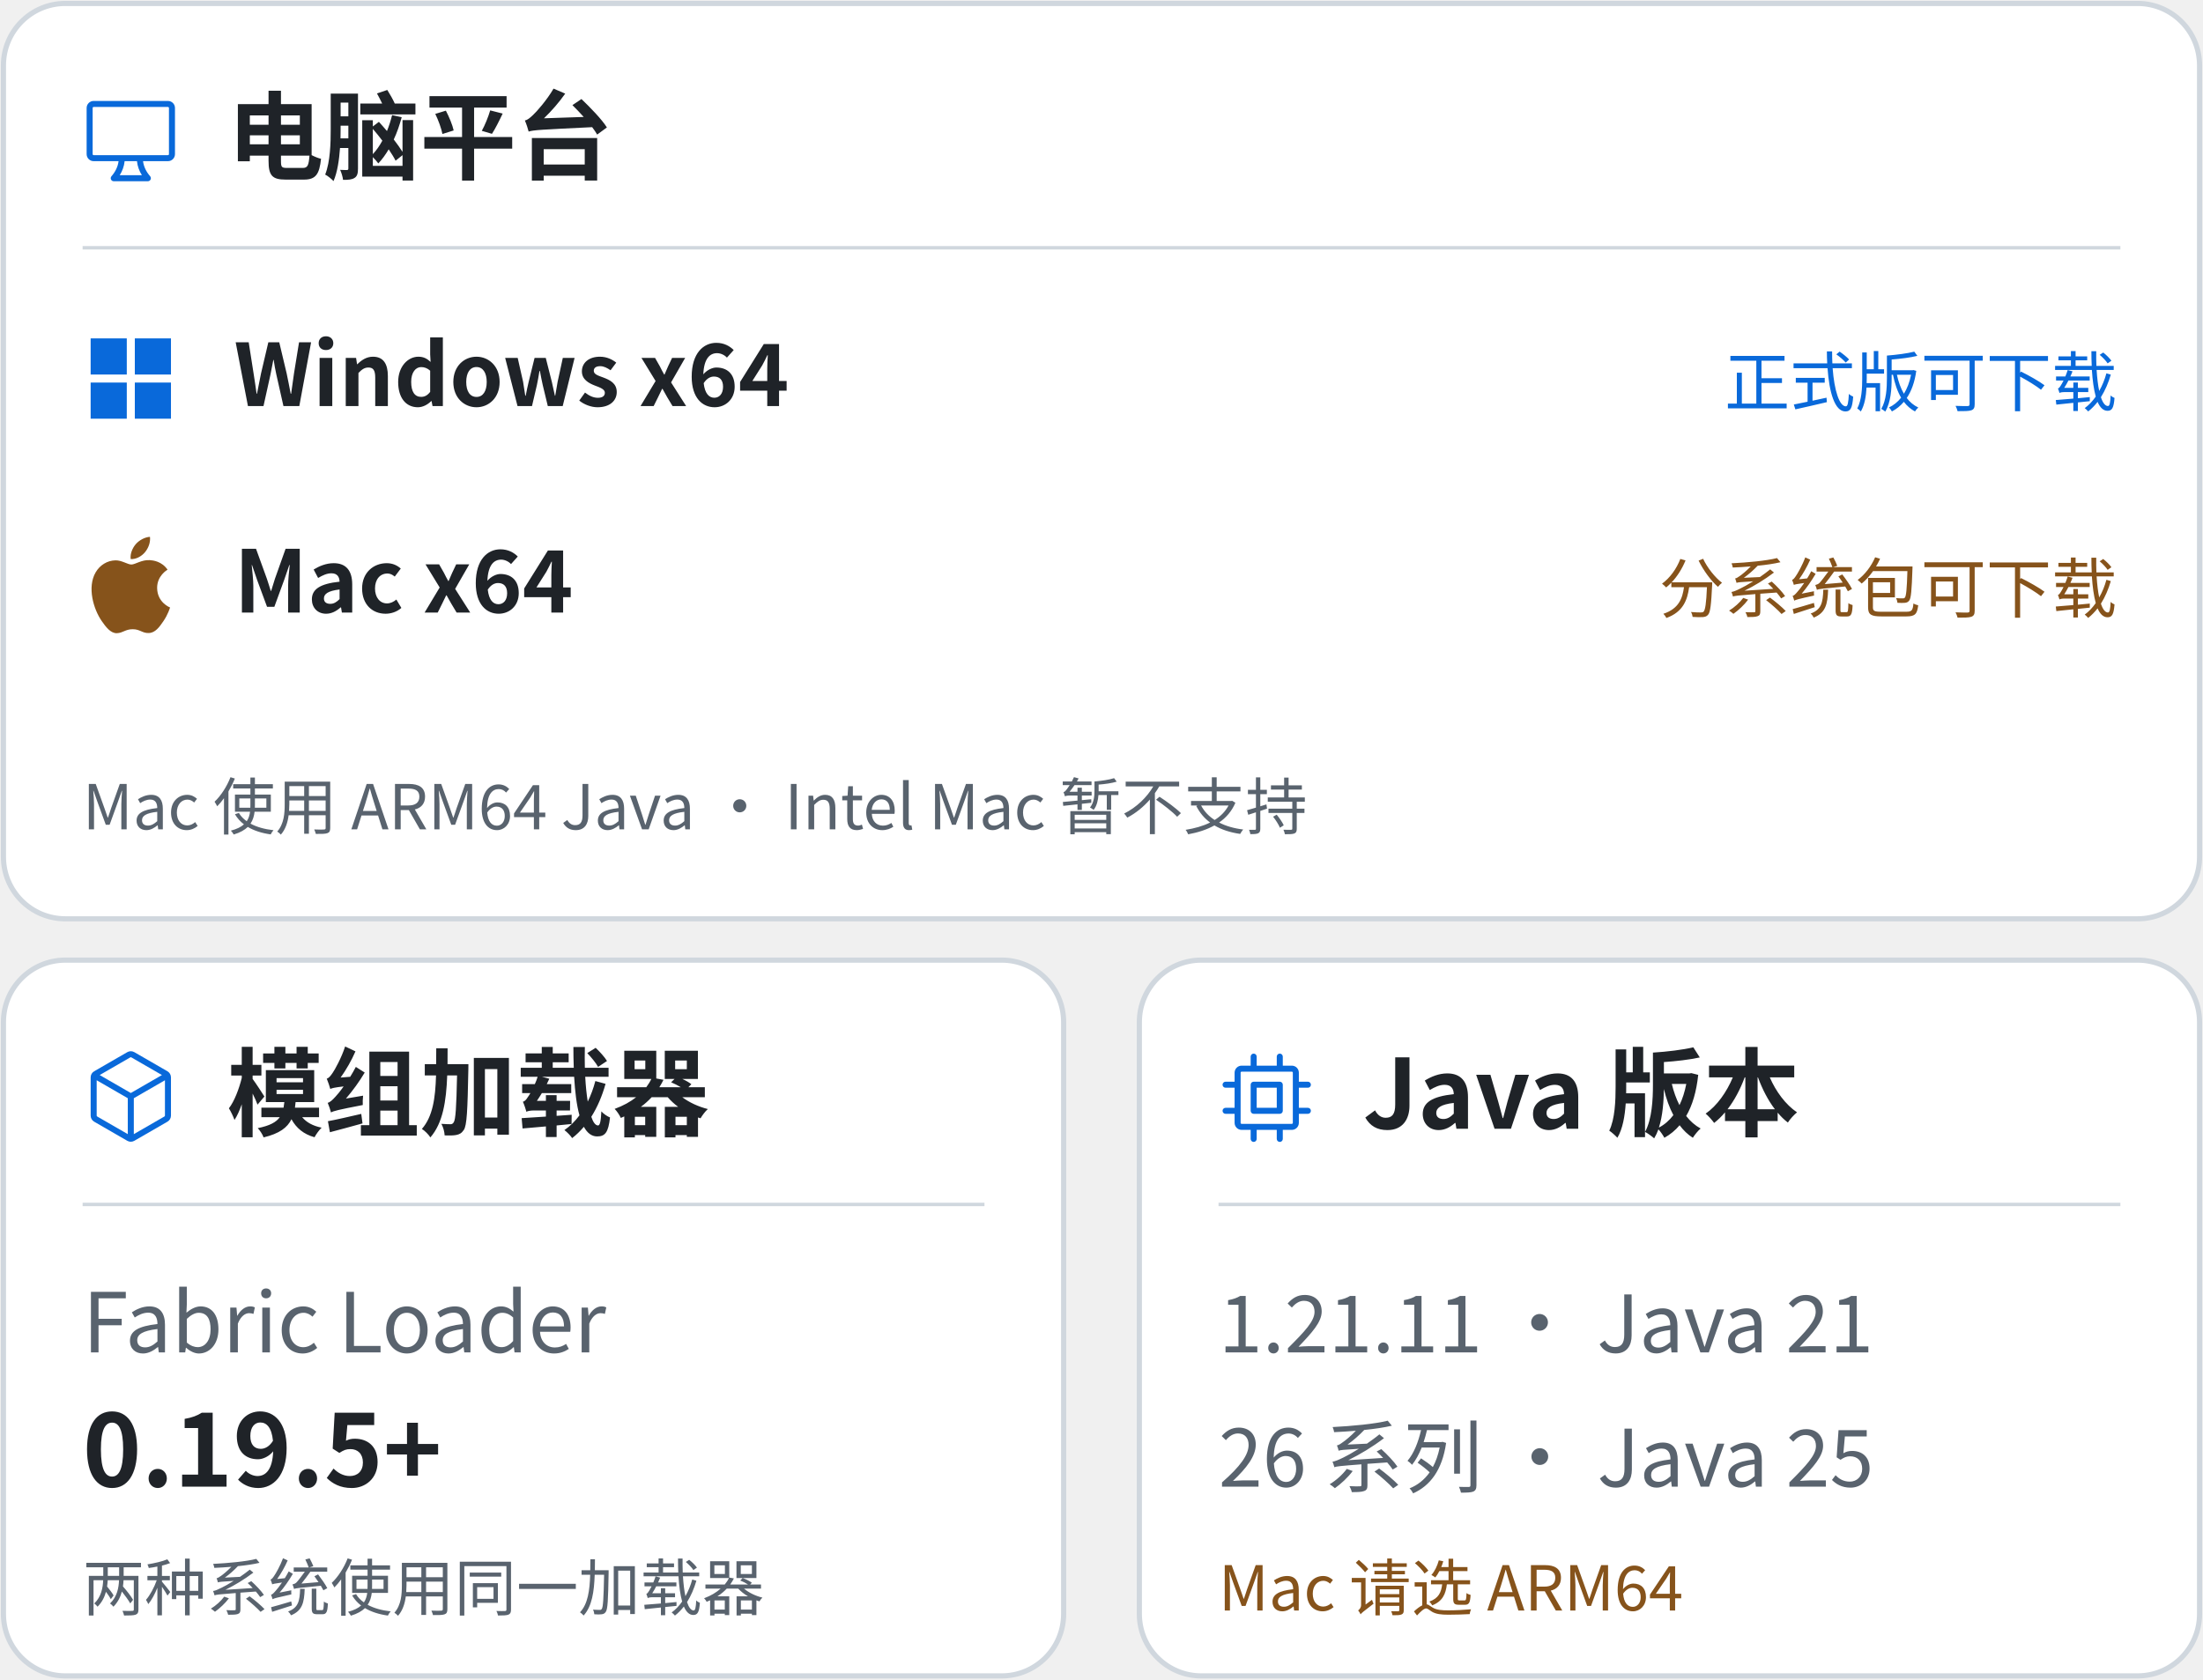
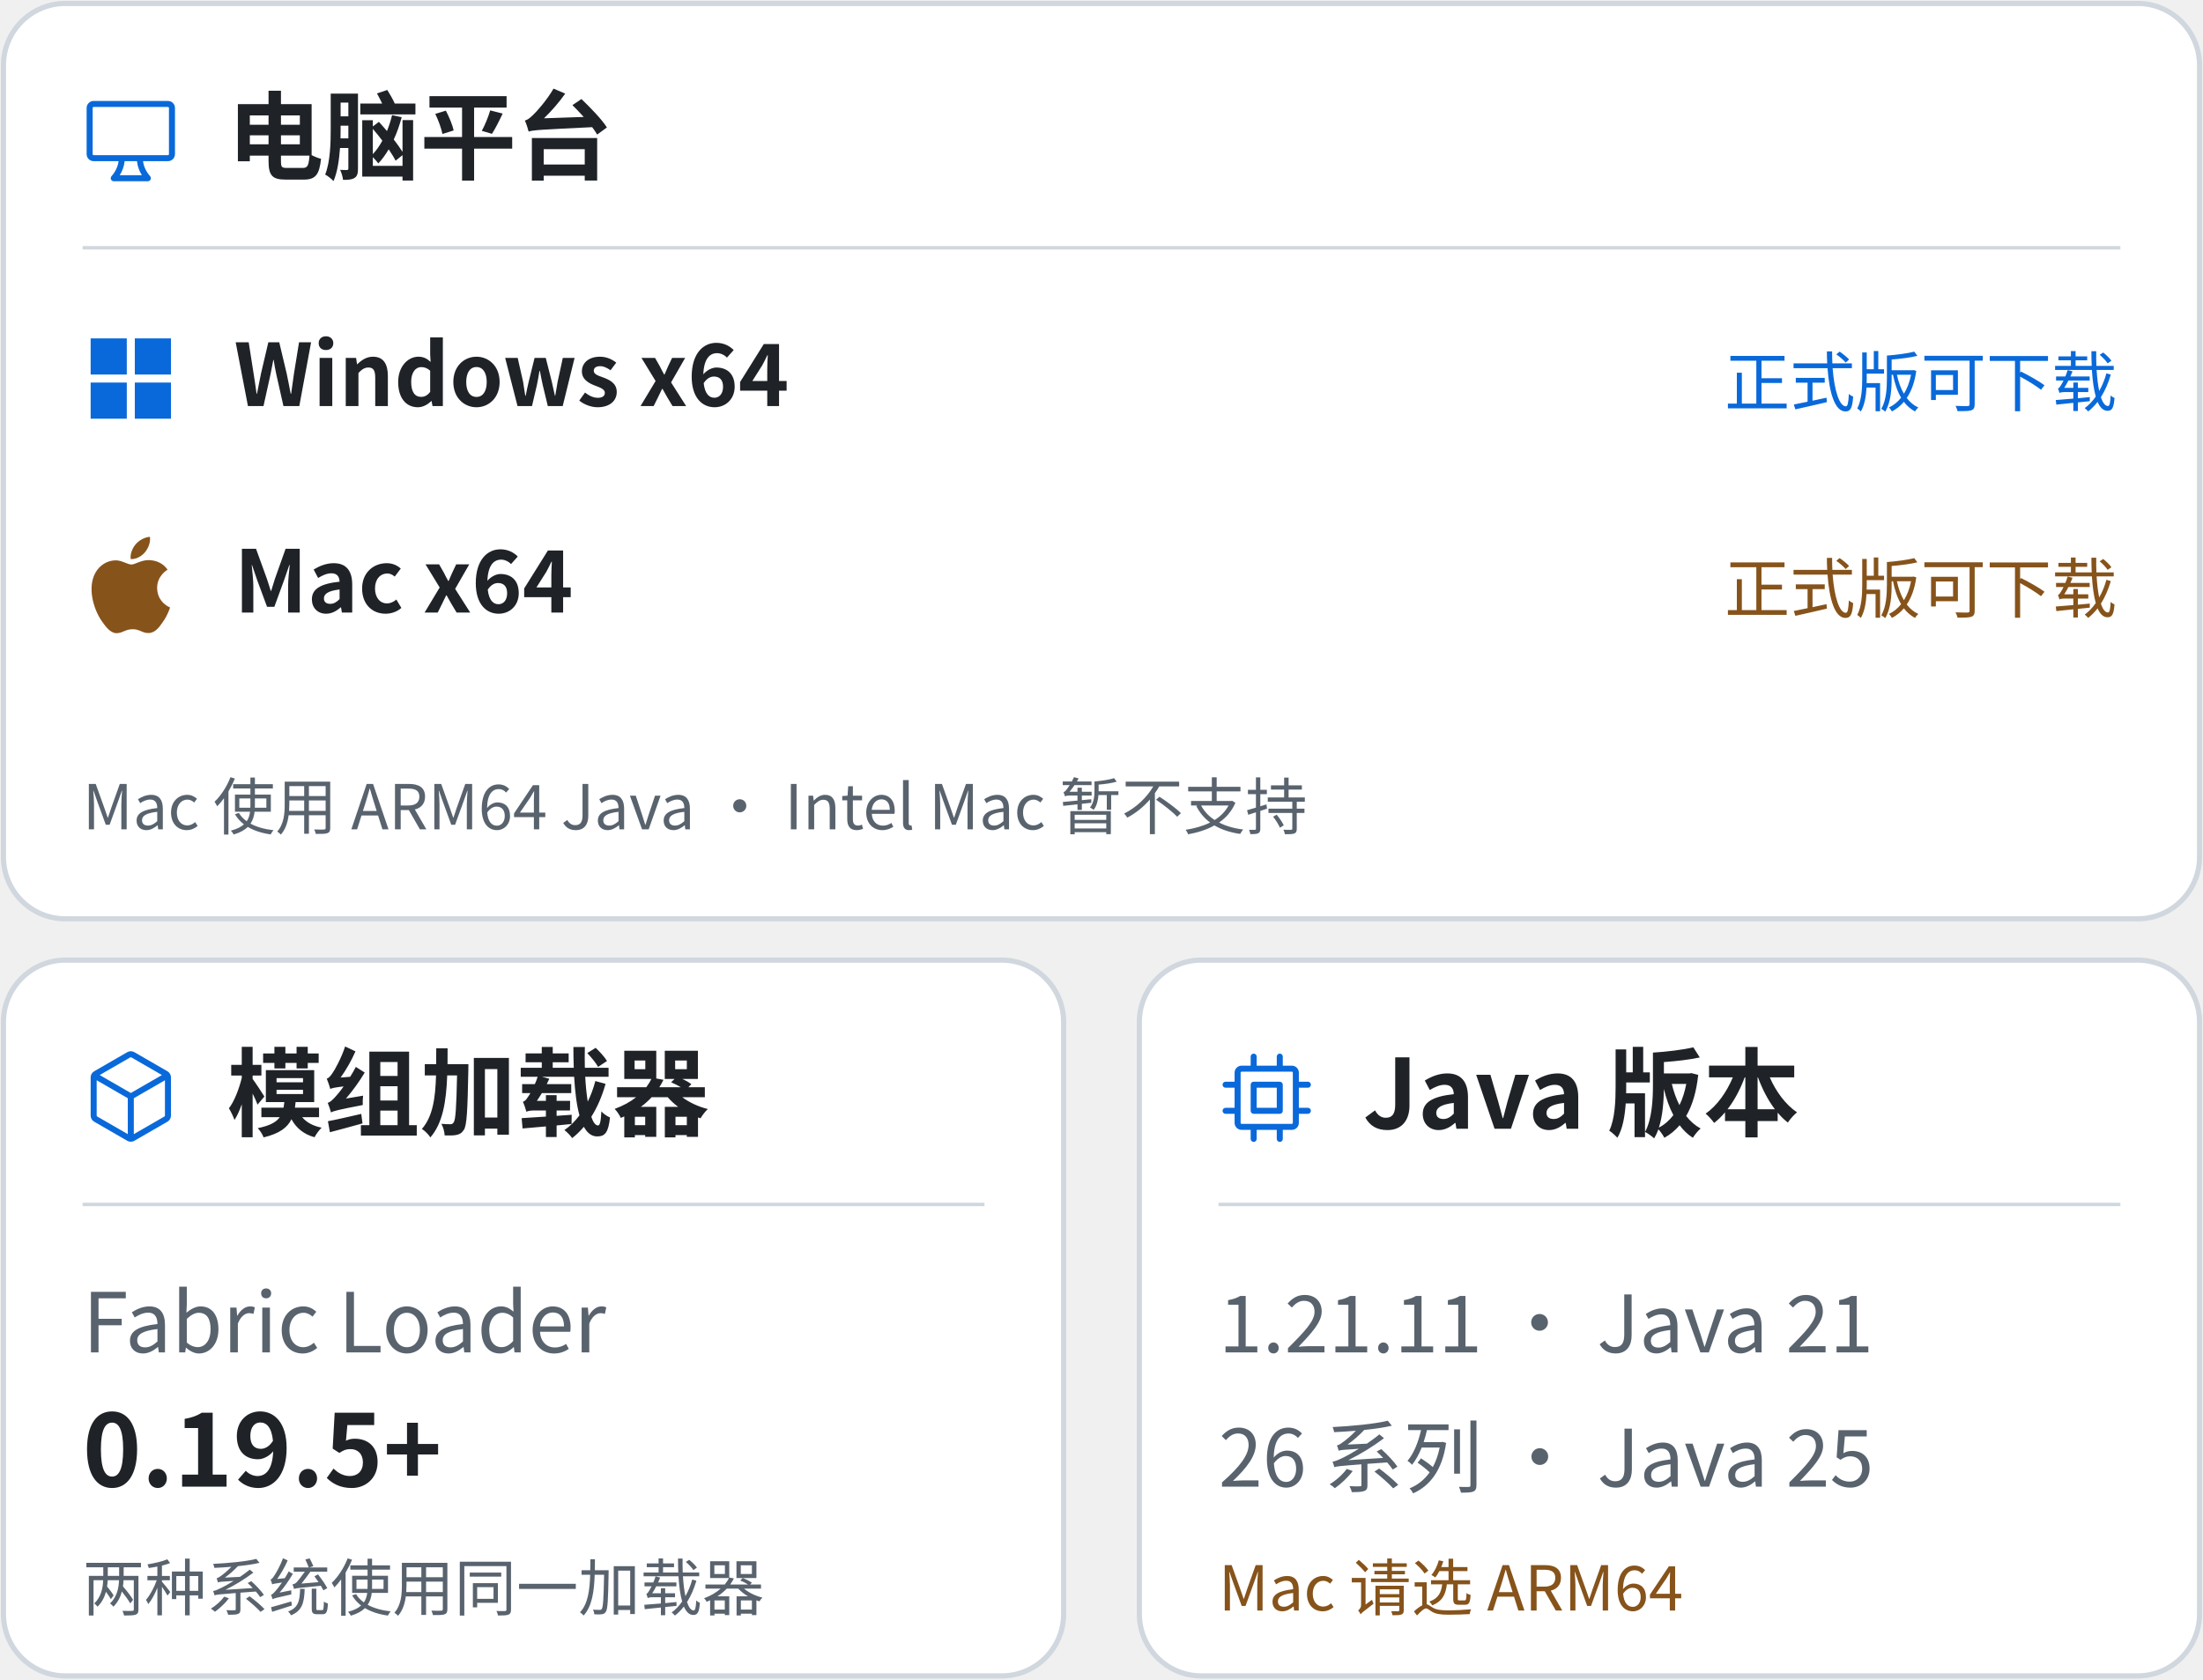
<svg xmlns="http://www.w3.org/2000/svg" width="640" height="488" viewBox="0 0 640 488" role="img" aria-labelledby="title desc">
  <g font-family="Segoe UI, Microsoft YaHei, Noto Sans CJK SC, PingFang SC, Arial, sans-serif">
    <rect x="1" y="1" width="638" height="266" rx="18" fill="#ffffff" stroke="#d0d7de" stroke-width="1.5" />
    <g transform="translate(24 27) scale(1.166667)" fill="#0969da">
      <path d="M8.954 17H2.75A1.75 1.75 0 0 1 1 15.25V3.75C1 2.784 1.784 2 2.75 2h18.5c.966 0 1.75.784 1.75 1.75v11.5A1.75 1.75 0 0 1 21.25 17h-6.204c.171 1.375.805 2.652 1.769 3.757A.752.752 0 0 1 16.25 22h-8.5a.75.75 0 0 1-.565-1.243c.964-1.105 1.598-2.382 1.769-3.757ZM21.5 3.75a.25.25 0 0 0-.25-.25H2.75a.25.25 0 0 0-.25.25v11.5c0 .138.112.25.25.25h18.5a.25.25 0 0 0 .25-.25ZM13.537 17h-3.074c-.126 1.266-.564 2.445-1.223 3.5h5.52c-.659-1.055-1.098-2.234-1.223-3.5Z" />
    </g>
    <text x="66" y="50" font-size="28" font-weight="650" fill="#1f2328">电脑平台</text>
    <path d="M24 72H616" stroke="#d0d7de" />
    <g id="platform-windows-row">
      <g transform="translate(24 96) scale(1.166667)" fill="#0969da">
        <path d="M2 2h9v9H2zm11 0h9v9h-9zM2 13h9v9H2zm11 0h9v9h-9z" />
      </g>
      <text id="platform-windows-label" x="68" y="118" font-size="25" font-weight="600" fill="#1f2328">Windows x64</text>
      <text id="platform-windows-status" x="615" y="118" text-anchor="end" font-size="19" fill="#0969da">正式版可下载</text>
    </g>
    <g id="platform-mac-row">
      <g transform="translate(24 156) scale(1.166667)" fill="#86531b">
        <path d="M12.152 6.896c-.948 0-2.415-1.078-3.96-1.04-2.04.027-3.91 1.183-4.961 3.014-2.117 3.675-.546 9.103 1.519 12.09 1.013 1.454 2.208 3.09 3.792 3.039 1.52-.065 2.09-.987 3.935-.987 1.831 0 2.35.987 3.96.948 1.637-.026 2.676-1.48 3.676-2.948 1.156-1.688 1.636-3.325 1.662-3.415-.039-.013-3.182-1.221-3.22-4.857-.026-3.04 2.48-4.494 2.597-4.559-1.429-2.09-3.623-2.324-4.39-2.376-2-.156-3.675 1.09-4.61 1.09zM15.53 3.83c.843-1.012 1.4-2.427 1.245-3.83-1.207.052-2.662.805-3.532 1.818-.78.896-1.454 2.338-1.273 3.714 1.338.104 2.715-.688 3.559-1.701" />
      </g>
      <text id="platform-mac-label" x="68" y="178" font-size="25" font-weight="600" fill="#1f2328">Mac x64</text>
-       <text id="platform-mac-status" x="615" y="178" text-anchor="end" font-size="19" fill="#86531b">分系统包可下载</text>
+       <text id="platform-mac-status" x="615" y="178" text-anchor="end" font-size="19" fill="#86531b">正式版可下载</text>
    </g>
    <text x="24" y="241" font-size="18" fill="#59636e">Mac 使用 ARM64 Java · Intel Mac 暂不支持</text>
    <rect x="1" y="279" width="308" height="208" rx="18" fill="#ffffff" stroke="#d0d7de" stroke-width="1.5" />
    <g transform="translate(24 305) scale(1.166667)" fill="#0969da">
      <path d="M12.876.64V.639l8.25 4.763c.541.313.875.89.875 1.515v9.525a1.75 1.75 0 0 1-.875 1.516l-8.25 4.762a1.748 1.748 0 0 1-1.75 0l-8.25-4.763a1.75 1.75 0 0 1-.875-1.515V6.917c0-.625.334-1.202.875-1.515L11.126.64a1.748 1.748 0 0 1 1.75 0Zm-1 1.298L4.251 6.34l7.75 4.474 7.75-4.474-7.625-4.402a.248.248 0 0 0-.25 0Zm.875 19.123 7.625-4.402a.25.25 0 0 0 .125-.216V7.639l-7.75 4.474ZM3.501 7.64v8.803c0 .09.048.172.125.216l7.625 4.402v-8.947Z" />
    </g>
    <text x="66" y="328" font-size="28" font-weight="650" fill="#1f2328">模组加载器</text>
    <path d="M24 350H286" stroke="#d0d7de" />
    <text x="24" y="393" font-size="24" fill="#59636e">Fabric Loader</text>
    <text x="24" y="432" font-size="29" font-weight="600" fill="#1f2328">0.19.5+</text>
    <text x="24" y="468" font-size="18" fill="#59636e">两种系统使用同一加载器</text>
    <rect x="331" y="279" width="308" height="208" rx="18" fill="#ffffff" stroke="#d0d7de" stroke-width="1.5" />
    <g transform="translate(354 305) scale(1.166667)" fill="#0969da">
      <path d="M8.75 8h6.5a.75.75 0 0 1 .75.75v6.5a.75.75 0 0 1-.75.75h-6.5a.75.75 0 0 1-.75-.75v-6.5A.75.75 0 0 1 8.75 8Zm.75 6.5h5v-5h-5Z" />
      <path d="M15.25 1a.75.75 0 0 1 .75.75V4h2.25c.966 0 1.75.784 1.75 1.75V8h2.25a.75.75 0 0 1 0 1.5H20v5h2.25a.75.75 0 0 1 0 1.5H20v2.25A1.75 1.75 0 0 1 18.25 20H16v2.25a.75.75 0 0 1-1.5 0V20h-5v2.25a.75.75 0 0 1-1.5 0V20H5.75A1.75 1.75 0 0 1 4 18.25V16H1.75a.75.75 0 0 1 0-1.5H4v-5H1.75a.75.75 0 0 1 0-1.5H4V5.75C4 4.784 4.784 4 5.75 4H8V1.75a.75.75 0 0 1 1.5 0V4h5V1.75a.75.75 0 0 1 .75-.75Zm3 17.5a.25.25 0 0 0 .25-.25V5.75a.25.25 0 0 0-.25-.25H5.75a.25.25 0 0 0-.25.25v12.5c0 .138.112.25.25.25Z" />
    </g>
    <text x="396" y="328" font-size="28" font-weight="650" fill="#1f2328">Java 版本</text>
    <path d="M354 350H616" stroke="#d0d7de" />
    <text x="354" y="393" font-size="23" fill="#59636e">1.21.11 · Java 21</text>
    <text x="354" y="432" font-size="23" fill="#59636e">26 系列 · Java 25</text>
    <text x="354" y="468" font-size="18" fill="#86531b">Mac 请选 ARM64</text>
  </g>
</svg>
